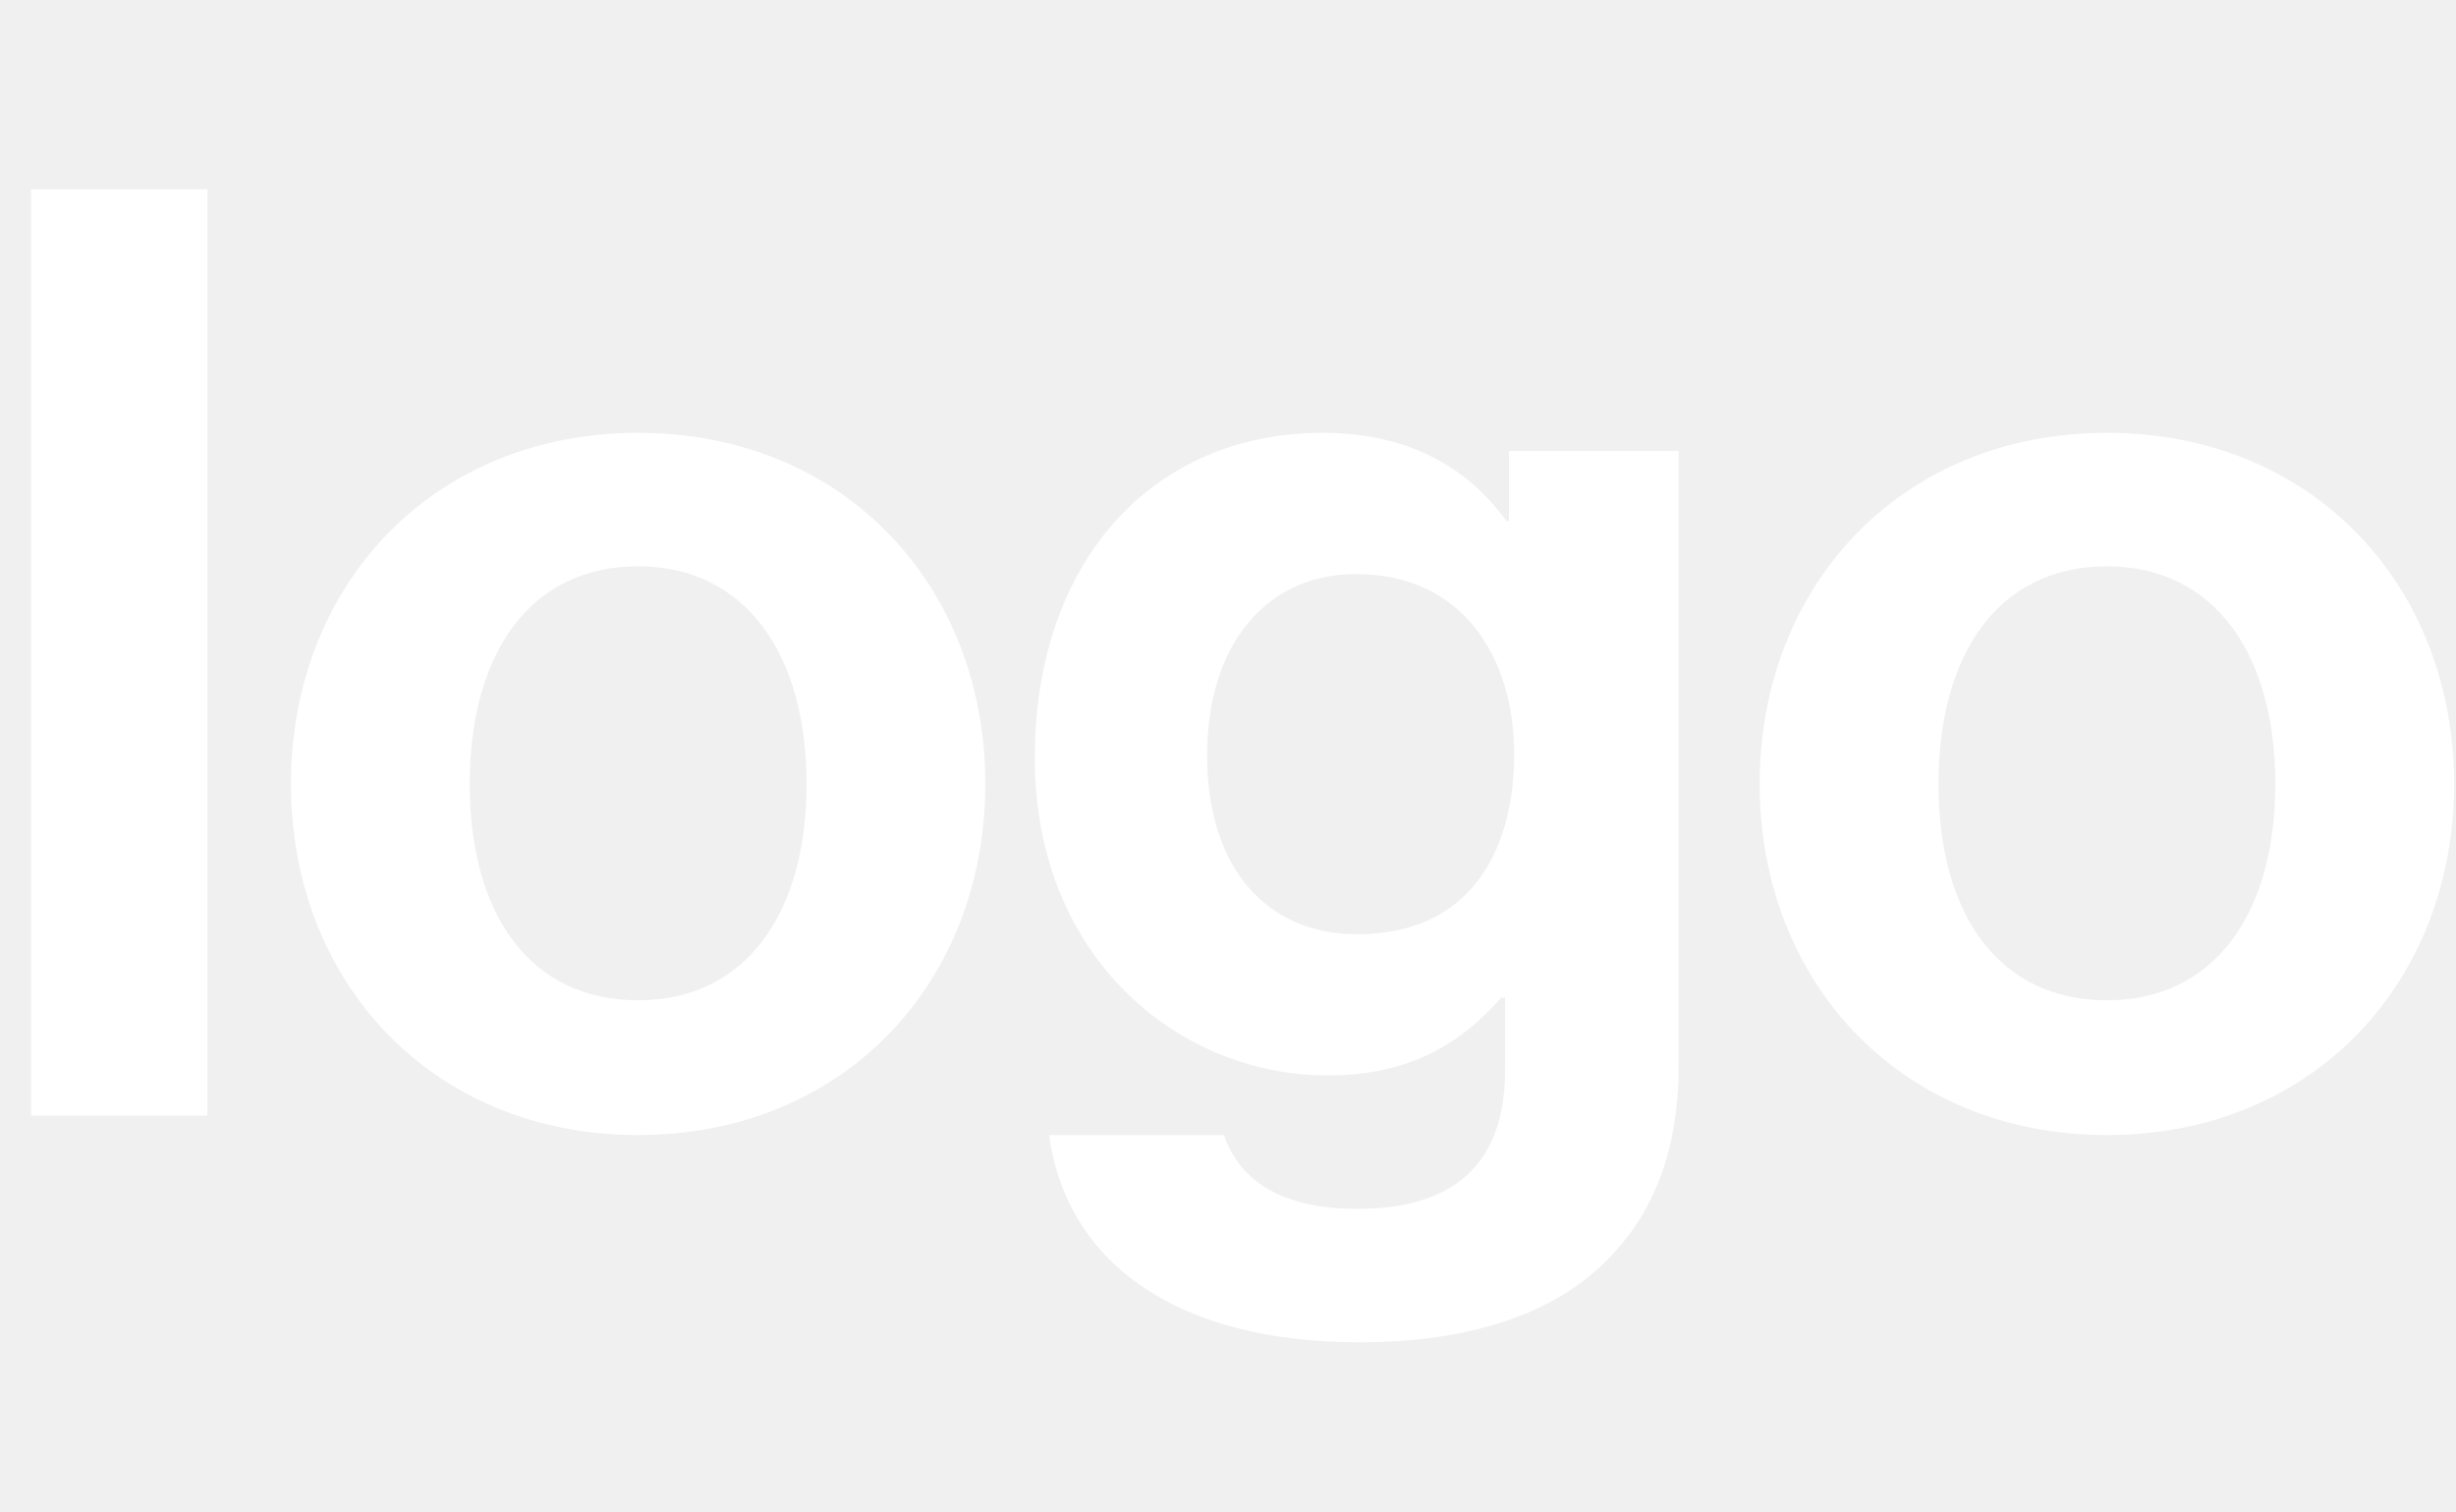
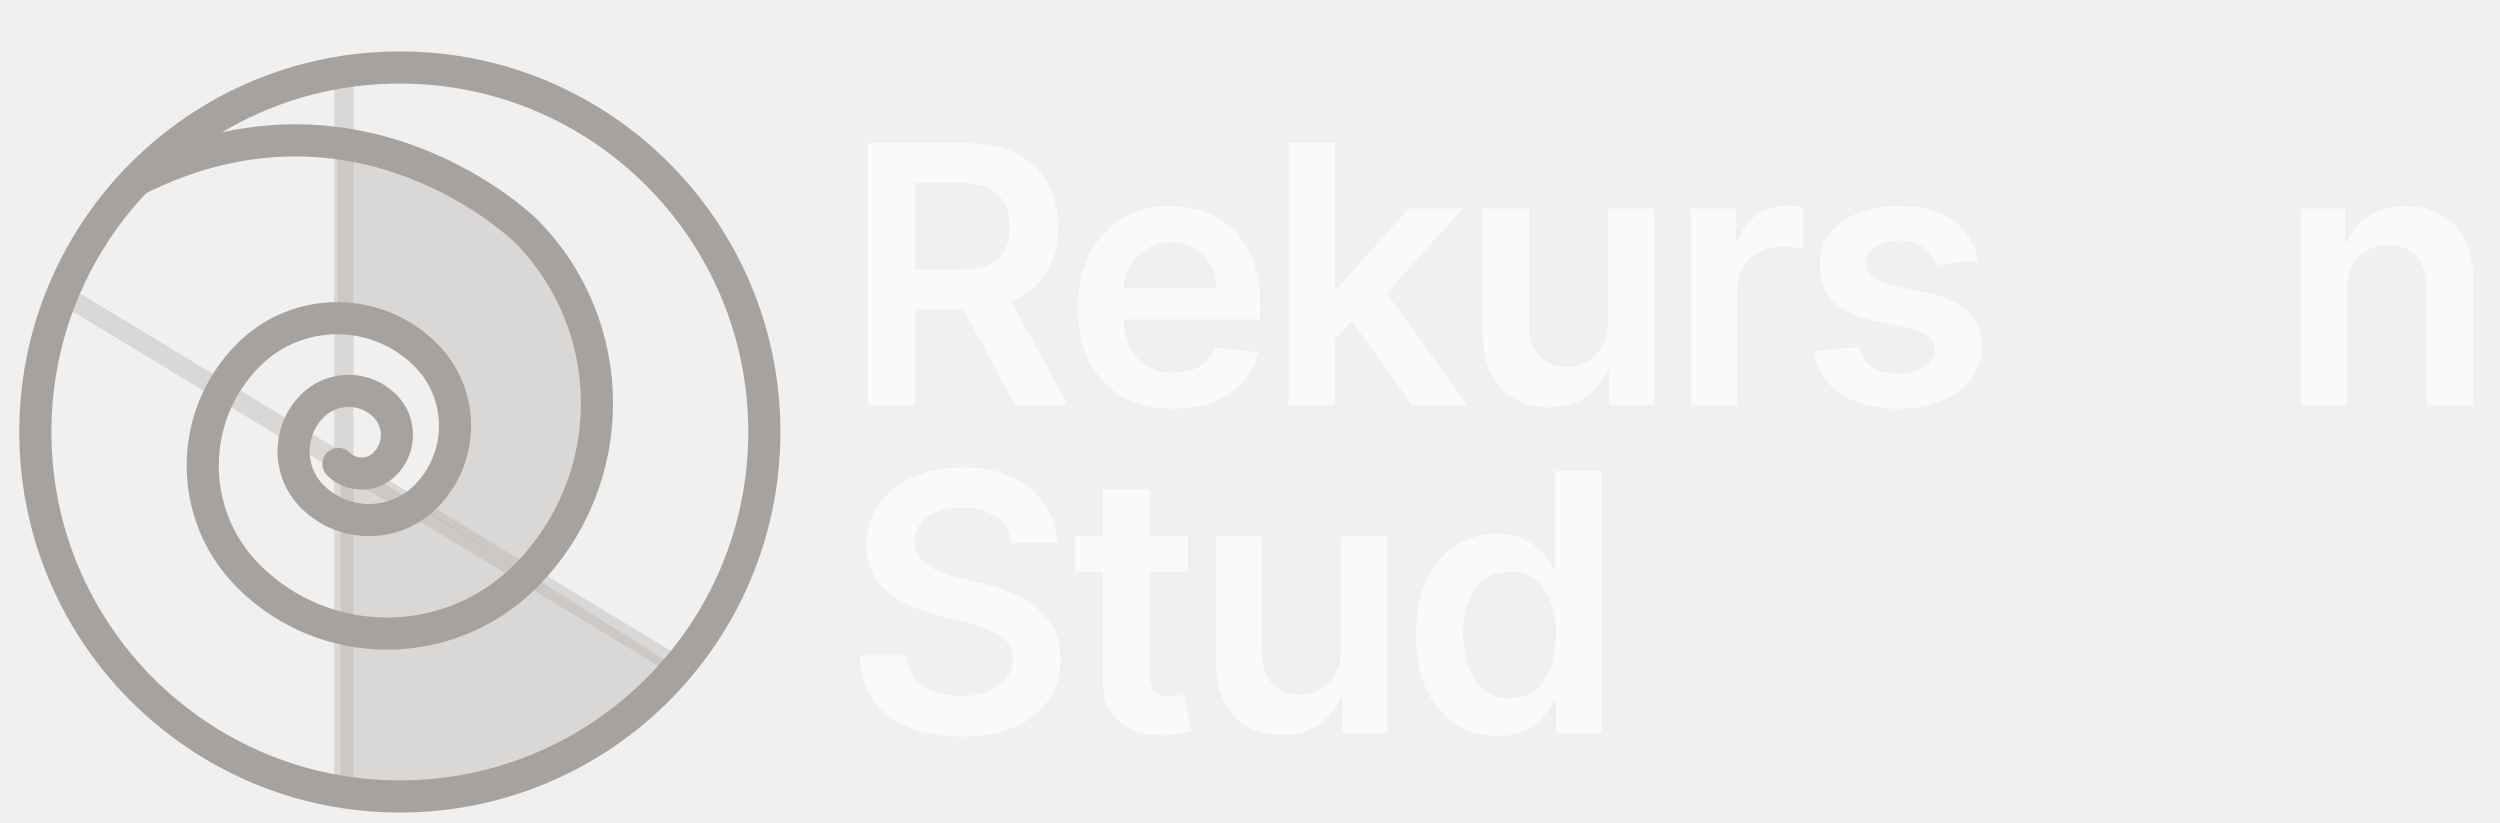
- <svg xmlns="http://www.w3.org/2000/svg" width="65" height="40" viewBox="0 0 65 40" fill="#fff">
-   <path d="M0.824 29.524H5.487V5.01H0.824V29.524Z" />
-   <path d="M16.888 30.038C22.34 30.038 26.077 25.992 26.077 20.747C26.077 15.501 22.34 11.455 16.888 11.455C11.437 11.455 7.7 15.501 7.7 20.747C7.7 25.992 11.437 30.038 16.888 30.038ZM16.888 26.472C14.008 26.472 12.431 24.175 12.431 20.747C12.431 17.318 14.008 14.987 16.888 14.987C19.734 14.987 21.346 17.318 21.346 20.747C21.346 24.175 19.734 26.472 16.888 26.472Z" />
-   <path d="M35.993 35.524C38.599 35.524 40.862 34.907 42.336 33.535C43.639 32.335 44.427 30.655 44.427 28.187V11.935H39.936V13.787H39.867C38.804 12.312 37.193 11.455 34.999 11.455C30.542 11.455 27.387 14.815 27.387 20.061C27.387 25.375 31.227 28.461 35.136 28.461C37.364 28.461 38.702 27.57 39.73 26.404H39.833V28.324C39.833 30.724 38.564 31.992 35.924 31.992C33.764 31.992 32.77 31.135 32.393 30.038H27.764C28.244 33.467 31.193 35.524 35.993 35.524ZM35.924 24.724C33.524 24.724 31.947 22.975 31.947 19.992C31.947 17.044 33.524 15.192 35.89 15.192C38.702 15.192 40.073 17.387 40.073 19.958C40.073 22.564 38.873 24.724 35.924 24.724Z" />
-   <path d="M55.761 30.038C61.212 30.038 64.95 25.992 64.95 20.747C64.95 15.501 61.212 11.455 55.761 11.455C50.31 11.455 46.572 15.501 46.572 20.747C46.572 25.992 50.31 30.038 55.761 30.038ZM55.761 26.472C52.881 26.472 51.304 24.175 51.304 20.747C51.304 17.318 52.881 14.987 55.761 14.987C58.607 14.987 60.218 17.318 60.218 20.747C60.218 24.175 58.607 26.472 55.761 26.472Z" />
+ <svg xmlns="http://www.w3.org/2000/svg" width="389" height="128" viewBox="0 0 389 128" fill="none">
+   <g clip-path="url(#clip0_219_14)">
+     <path d="M104 103L53 71V122L64.5 124L83 119.5L97.5 112L104 106.5V103Z" fill="#A8A29E" fill-opacity="0.3" />
+     <path d="M52.5 22V49.5L64.5 53L70.5 61.5V71.5L64.5 78.5L82.5 89.5L91 75.5L93 59.5L87.5 42.5L73 29L52.5 22Z" fill="#A8A29E" fill-opacity="0.3" />
+     <path d="M62.215 10.5C30.892 10.5 5.5 35.892 5.5 67.215C5.5 98.538 30.892 123.93 62.215 123.93C93.538 123.93 118.93 98.538 118.93 67.215C118.93 35.892 93.538 10.5 62.215 10.5Z" stroke="#A8A29E" stroke-width="5" stroke-miterlimit="10" stroke-linecap="round" />
+     <path d="M52.663 72.188C54.658 74.183 57.893 74.183 59.888 72.188C62.382 69.694 62.382 65.651 59.888 63.157C56.771 60.04 51.717 60.04 48.6 63.157C44.704 67.053 44.704 73.371 48.6 77.267C53.471 82.138 61.367 82.138 66.238 77.267C72.326 71.179 72.326 61.308 66.238 55.219C58.628 47.609 46.289 47.609 38.679 55.219C29.166 64.732 29.166 80.155 38.679 89.668C50.57 101.559 69.849 101.559 81.741 89.668C96.605 74.804 96.605 50.705 81.741 35.841C81.741 35.841 55.988 10.498 21.234 28.009" stroke="#A8A29E" stroke-width="5" stroke-miterlimit="10" stroke-linecap="round" stroke-linejoin="round" />
+     <path d="M9.633 45.708L106 104" stroke="#A8A29E" stroke-opacity="0.3" stroke-width="3" />
+     <line x1="53.5" y1="10" x2="53.5" y2="124" stroke="#A8A29E" stroke-opacity="0.3" stroke-width="3" />
+     <path d="M157.361 84.469C157.176 82.732 156.393 81.38 155.015 80.412C153.649 79.444 151.873 78.96 149.685 78.96C148.147 78.96 146.828 79.192 145.728 79.656C144.627 80.12 143.785 80.75 143.202 81.546C142.619 82.341 142.32 83.249 142.307 84.27C142.307 85.118 142.499 85.854 142.884 86.477C143.282 87.1 143.819 87.631 144.495 88.068C145.171 88.492 145.92 88.85 146.742 89.142C147.564 89.434 148.392 89.679 149.228 89.878L153.046 90.832C154.584 91.19 156.062 91.674 157.481 92.284C158.912 92.894 160.192 93.663 161.319 94.591C162.459 95.519 163.36 96.639 164.023 97.952C164.686 99.264 165.017 100.802 165.017 102.565C165.017 104.952 164.408 107.053 163.188 108.869C161.968 110.672 160.205 112.084 157.898 113.105C155.605 114.113 152.827 114.616 149.566 114.616C146.397 114.616 143.646 114.126 141.313 113.145C138.993 112.164 137.177 110.732 135.864 108.849C134.565 106.967 133.862 104.673 133.756 101.969H141.015C141.121 103.387 141.558 104.567 142.327 105.509C143.096 106.45 144.097 107.152 145.33 107.616C146.576 108.08 147.968 108.312 149.506 108.312C151.11 108.312 152.516 108.074 153.722 107.597C154.942 107.106 155.896 106.43 156.586 105.568C157.275 104.693 157.626 103.672 157.64 102.506C157.626 101.445 157.315 100.57 156.705 99.881C156.095 99.178 155.24 98.595 154.14 98.131C153.052 97.653 151.78 97.229 150.321 96.858L145.688 95.665C142.334 94.803 139.682 93.497 137.733 91.747C135.798 89.984 134.83 87.644 134.83 84.727C134.83 82.328 135.48 80.226 136.779 78.423C138.091 76.62 139.874 75.222 142.128 74.227C144.382 73.22 146.934 72.716 149.784 72.716C152.675 72.716 155.207 73.22 157.381 74.227C159.569 75.222 161.285 76.607 162.532 78.383C163.778 80.147 164.421 82.175 164.461 84.469H157.361ZM184.85 83.454V89.023H167.29V83.454H184.85ZM171.625 76.136H178.824V104.812C178.824 105.78 178.97 106.523 179.261 107.04C179.566 107.544 179.964 107.888 180.455 108.074C180.945 108.259 181.489 108.352 182.085 108.352C182.536 108.352 182.947 108.319 183.318 108.253C183.703 108.187 183.994 108.127 184.193 108.074L185.406 113.702C185.022 113.834 184.472 113.98 183.756 114.139C183.053 114.298 182.191 114.391 181.171 114.418C179.368 114.471 177.743 114.199 176.298 113.602C174.853 112.992 173.707 112.051 172.858 110.778C172.023 109.506 171.612 107.915 171.625 106.006V76.136ZM208.659 101.153V83.454H215.858V114H208.878V108.571H208.559C207.87 110.281 206.737 111.68 205.159 112.767C203.594 113.854 201.665 114.398 199.372 114.398C197.37 114.398 195.6 113.954 194.062 113.065C192.538 112.164 191.344 110.858 190.483 109.148C189.621 107.424 189.19 105.343 189.19 102.903V83.454H196.389V101.79C196.389 103.725 196.919 105.263 197.98 106.403C199.04 107.544 200.433 108.114 202.156 108.114C203.217 108.114 204.244 107.855 205.238 107.338C206.233 106.821 207.048 106.052 207.684 105.031C208.334 103.997 208.659 102.705 208.659 101.153ZM232.916 114.537C230.516 114.537 228.368 113.92 226.472 112.688C224.577 111.455 223.079 109.665 221.978 107.318C220.878 104.972 220.328 102.121 220.328 98.767C220.328 95.373 220.884 92.51 221.998 90.176C223.125 87.829 224.643 86.06 226.552 84.867C228.461 83.66 230.589 83.057 232.936 83.057C234.725 83.057 236.197 83.362 237.35 83.972C238.504 84.568 239.418 85.291 240.095 86.139C240.771 86.974 241.294 87.763 241.666 88.506H241.964V73.273H249.183V114H242.103V109.188H241.666C241.294 109.93 240.758 110.719 240.055 111.554C239.352 112.376 238.424 113.079 237.271 113.662C236.117 114.245 234.666 114.537 232.916 114.537ZM234.924 108.631C236.449 108.631 237.748 108.22 238.822 107.398C239.896 106.562 240.711 105.402 241.268 103.918C241.825 102.433 242.103 100.703 242.103 98.727C242.103 96.752 241.825 95.035 241.268 93.577C240.724 92.118 239.916 90.985 238.842 90.176C237.781 89.367 236.475 88.963 234.924 88.963C233.32 88.963 231.981 89.381 230.907 90.216C229.833 91.051 229.025 92.204 228.481 93.676C227.937 95.148 227.666 96.831 227.666 98.727C227.666 100.636 227.937 102.34 228.481 103.838C229.038 105.323 229.853 106.496 230.927 107.358C232.014 108.206 233.347 108.631 234.924 108.631Z" fill="#FAFAF9" />
+     <path d="M255.174 114V83.454H262.373V114H255.174ZM281.419 114.597C278.436 114.597 275.851 113.94 273.664 112.628C271.476 111.315 269.779 109.479 268.573 107.119C267.38 104.759 266.783 102.002 266.783 98.847C266.783 95.691 267.38 92.927 268.573 90.554C269.779 88.181 271.476 86.338 273.664 85.026C275.851 83.713 278.436 83.057 281.419 83.057C284.402 83.057 286.987 83.713 289.175 85.026C291.362 86.338 293.053 88.181 294.246 90.554C295.452 92.927 296.056 95.691 296.056 98.847C296.056 102.002 295.452 104.759 294.246 107.119C293.053 109.479 291.362 111.315 289.175 112.628C286.987 113.94 284.402 114.597 281.419 114.597ZM281.459 108.83C283.076 108.83 284.429 108.385 285.516 107.497C286.603 106.596 287.412 105.389 287.942 103.878C288.486 102.366 288.757 100.683 288.757 98.827C288.757 96.957 288.486 95.267 287.942 93.756C287.412 92.231 286.603 91.018 285.516 90.117C284.429 89.215 283.076 88.764 281.459 88.764C279.802 88.764 278.423 89.215 277.323 90.117C276.236 91.018 275.42 92.231 274.877 93.756C274.346 95.267 274.081 96.957 274.081 98.827C274.081 100.683 274.346 102.366 274.877 103.878C275.42 105.389 276.236 106.596 277.323 107.497C278.423 108.385 279.802 108.83 281.459 108.83Z" fill="#F1F0EF" />
+     <path d="M135.017 63V22.273H150.29C153.419 22.273 156.044 22.816 158.165 23.903C160.299 24.991 161.91 26.515 162.997 28.477C164.098 30.426 164.648 32.7 164.648 35.298C164.648 37.91 164.091 40.177 162.977 42.099C161.877 44.008 160.253 45.487 158.105 46.534C155.957 47.568 153.319 48.085 150.19 48.085H139.312V41.96H149.196C151.026 41.96 152.524 41.708 153.69 41.205C154.857 40.688 155.719 39.938 156.276 38.957C156.846 37.963 157.131 36.743 157.131 35.298C157.131 33.853 156.846 32.62 156.276 31.599C155.705 30.565 154.837 29.783 153.67 29.253C152.504 28.709 150.999 28.438 149.156 28.438H142.395V63H135.017ZM156.057 44.545L166.139 63H157.906L148.003 44.545H156.057ZM182.526 63.597C179.463 63.597 176.819 62.96 174.591 61.688C172.377 60.401 170.674 58.585 169.481 56.239C168.287 53.879 167.691 51.101 167.691 47.906C167.691 44.764 168.287 42.007 169.481 39.633C170.687 37.247 172.371 35.391 174.532 34.065C176.693 32.726 179.231 32.057 182.148 32.057C184.031 32.057 185.807 32.362 187.478 32.972C189.161 33.568 190.646 34.496 191.932 35.756C193.231 37.015 194.252 38.619 194.995 40.568C195.737 42.504 196.108 44.811 196.108 47.489V49.696H171.071V44.844H189.208C189.195 43.465 188.896 42.239 188.313 41.165C187.73 40.078 186.914 39.222 185.867 38.599C184.833 37.976 183.626 37.665 182.248 37.665C180.776 37.665 179.483 38.023 178.37 38.739C177.256 39.441 176.388 40.369 175.765 41.523C175.155 42.663 174.843 43.916 174.83 45.281V49.517C174.83 51.294 175.155 52.818 175.804 54.091C176.454 55.35 177.362 56.318 178.529 56.994C179.695 57.657 181.061 57.989 182.625 57.989C183.673 57.989 184.621 57.843 185.469 57.551C186.318 57.246 187.053 56.802 187.677 56.219C188.3 55.635 188.77 54.913 189.088 54.051L195.81 54.807C195.386 56.583 194.577 58.135 193.384 59.46C192.204 60.773 190.693 61.794 188.85 62.523C187.007 63.239 184.899 63.597 182.526 63.597ZM207.081 53.415L207.061 44.724H208.215L219.192 32.455H227.604L214.101 47.489H212.609L207.081 53.415ZM200.519 63V22.273H207.717V63H200.519ZM219.689 63L209.746 49.099L214.598 44.028L228.3 63H219.689ZM250.19 50.153V32.455H257.389V63H250.409V57.571H250.091C249.401 59.281 248.268 60.68 246.69 61.767C245.126 62.854 243.197 63.398 240.903 63.398C238.901 63.398 237.131 62.954 235.594 62.065C234.069 61.164 232.876 59.858 232.014 58.148C231.152 56.424 230.721 54.343 230.721 51.903V32.455H237.92V50.79C237.92 52.725 238.451 54.263 239.511 55.403C240.572 56.544 241.964 57.114 243.687 57.114C244.748 57.114 245.775 56.855 246.77 56.338C247.764 55.821 248.579 55.052 249.216 54.031C249.865 52.997 250.19 51.705 250.19 50.153ZM263.112 63V32.455H270.092V37.545H270.41C270.967 35.782 271.921 34.423 273.274 33.469C274.639 32.501 276.197 32.017 277.947 32.017C278.345 32.017 278.789 32.037 279.279 32.077C279.783 32.103 280.201 32.15 280.532 32.216V38.838C280.227 38.732 279.743 38.639 279.08 38.56C278.431 38.467 277.801 38.42 277.191 38.42C275.879 38.42 274.699 38.706 273.651 39.276C272.617 39.832 271.802 40.608 271.205 41.602C270.609 42.597 270.311 43.743 270.311 45.043V63H263.112ZM307.777 40.528L301.214 41.244C301.029 40.581 300.704 39.958 300.24 39.375C299.789 38.792 299.179 38.321 298.41 37.963C297.641 37.605 296.7 37.426 295.587 37.426C294.088 37.426 292.829 37.751 291.808 38.401C290.801 39.05 290.303 39.892 290.317 40.926C290.303 41.814 290.628 42.537 291.291 43.094C291.967 43.651 293.081 44.108 294.632 44.466L299.842 45.58C302.732 46.203 304.88 47.19 306.285 48.543C307.704 49.895 308.42 51.665 308.433 53.852C308.42 55.775 307.856 57.472 306.743 58.943C305.642 60.401 304.111 61.542 302.149 62.364C300.187 63.186 297.933 63.597 295.388 63.597C291.649 63.597 288.64 62.814 286.359 61.25C284.079 59.672 282.72 57.478 282.283 54.668L289.302 53.992C289.621 55.37 290.297 56.411 291.331 57.114C292.365 57.816 293.711 58.168 295.368 58.168C297.078 58.168 298.45 57.816 299.484 57.114C300.532 56.411 301.055 55.543 301.055 54.508C301.055 53.633 300.717 52.911 300.041 52.341C299.378 51.771 298.344 51.333 296.939 51.028L291.729 49.935C288.799 49.325 286.631 48.297 285.226 46.852C283.82 45.394 283.124 43.551 283.138 41.324C283.124 39.441 283.635 37.811 284.669 36.432C285.716 35.04 287.168 33.966 289.024 33.21C290.893 32.441 293.048 32.057 295.487 32.057C299.067 32.057 301.884 32.819 303.939 34.344C306.007 35.868 307.286 37.93 307.777 40.528ZM365.2 45.102V63H358.001V32.455H364.882V37.645H365.24C365.942 35.935 367.063 34.576 368.6 33.568C370.152 32.561 372.067 32.057 374.348 32.057C376.456 32.057 378.292 32.508 379.856 33.409C381.434 34.311 382.654 35.617 383.515 37.327C384.39 39.037 384.821 41.112 384.808 43.551V63H377.609V44.665C377.609 42.623 377.079 41.026 376.018 39.872C374.971 38.719 373.519 38.142 371.663 38.142C370.404 38.142 369.283 38.42 368.302 38.977C367.334 39.521 366.572 40.31 366.015 41.344C365.472 42.378 365.2 43.631 365.2 45.102Z" fill="#FAFAF9" />
+     <path d="M312.689 63V32.455H319.888V63H312.689ZM338.935 63.597C335.952 63.597 333.366 62.94 331.179 61.628C328.991 60.315 327.294 58.479 326.088 56.119C324.895 53.76 324.298 51.002 324.298 47.847C324.298 44.691 324.895 41.927 326.088 39.554C327.294 37.181 328.991 35.338 331.179 34.026C333.366 32.713 335.952 32.057 338.935 32.057C341.918 32.057 344.503 32.713 346.69 34.026C348.878 35.338 350.568 37.181 351.761 39.554C352.968 41.927 353.571 44.691 353.571 47.847C353.571 51.002 352.968 53.76 351.761 56.119C350.568 58.479 348.878 60.315 346.69 61.628C344.503 62.94 341.918 63.597 338.935 63.597ZM338.974 57.83C340.592 57.83 341.944 57.385 343.031 56.497C344.118 55.596 344.927 54.389 345.457 52.878C346.001 51.367 346.273 49.683 346.273 47.827C346.273 45.957 346.001 44.267 345.457 42.756C344.927 41.231 344.118 40.018 343.031 39.117C341.944 38.215 340.592 37.764 338.974 37.764C337.317 37.764 335.938 38.215 334.838 39.117C333.751 40.018 332.936 41.231 332.392 42.756C331.862 44.267 331.597 45.957 331.597 47.827C331.597 49.683 331.862 51.367 332.392 52.878C332.936 54.389 333.751 55.596 334.838 56.497C335.938 57.385 337.317 57.83 338.974 57.83Z" fill="#F1F0EF" />
+   </g>
+   <defs>
+     <clipPath id="clip0_219_14">
+       <rect width="389" height="128" fill="white" />
+     </clipPath>
+   </defs>
</svg>
